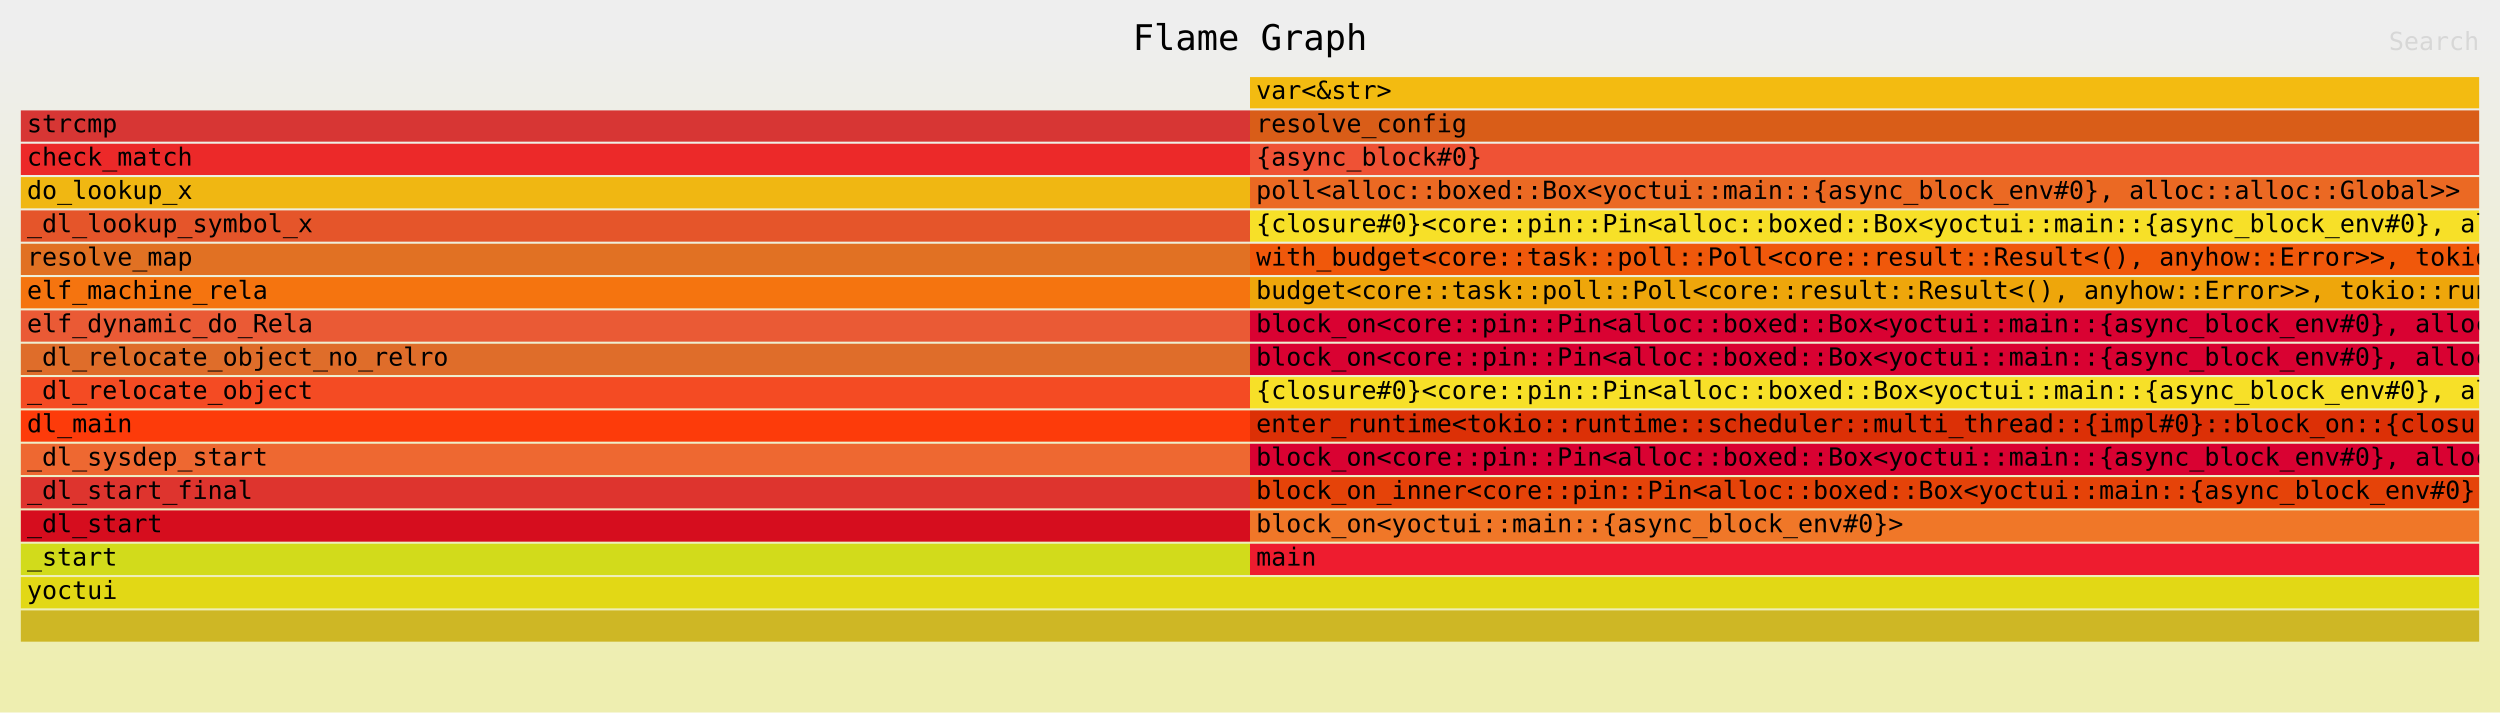
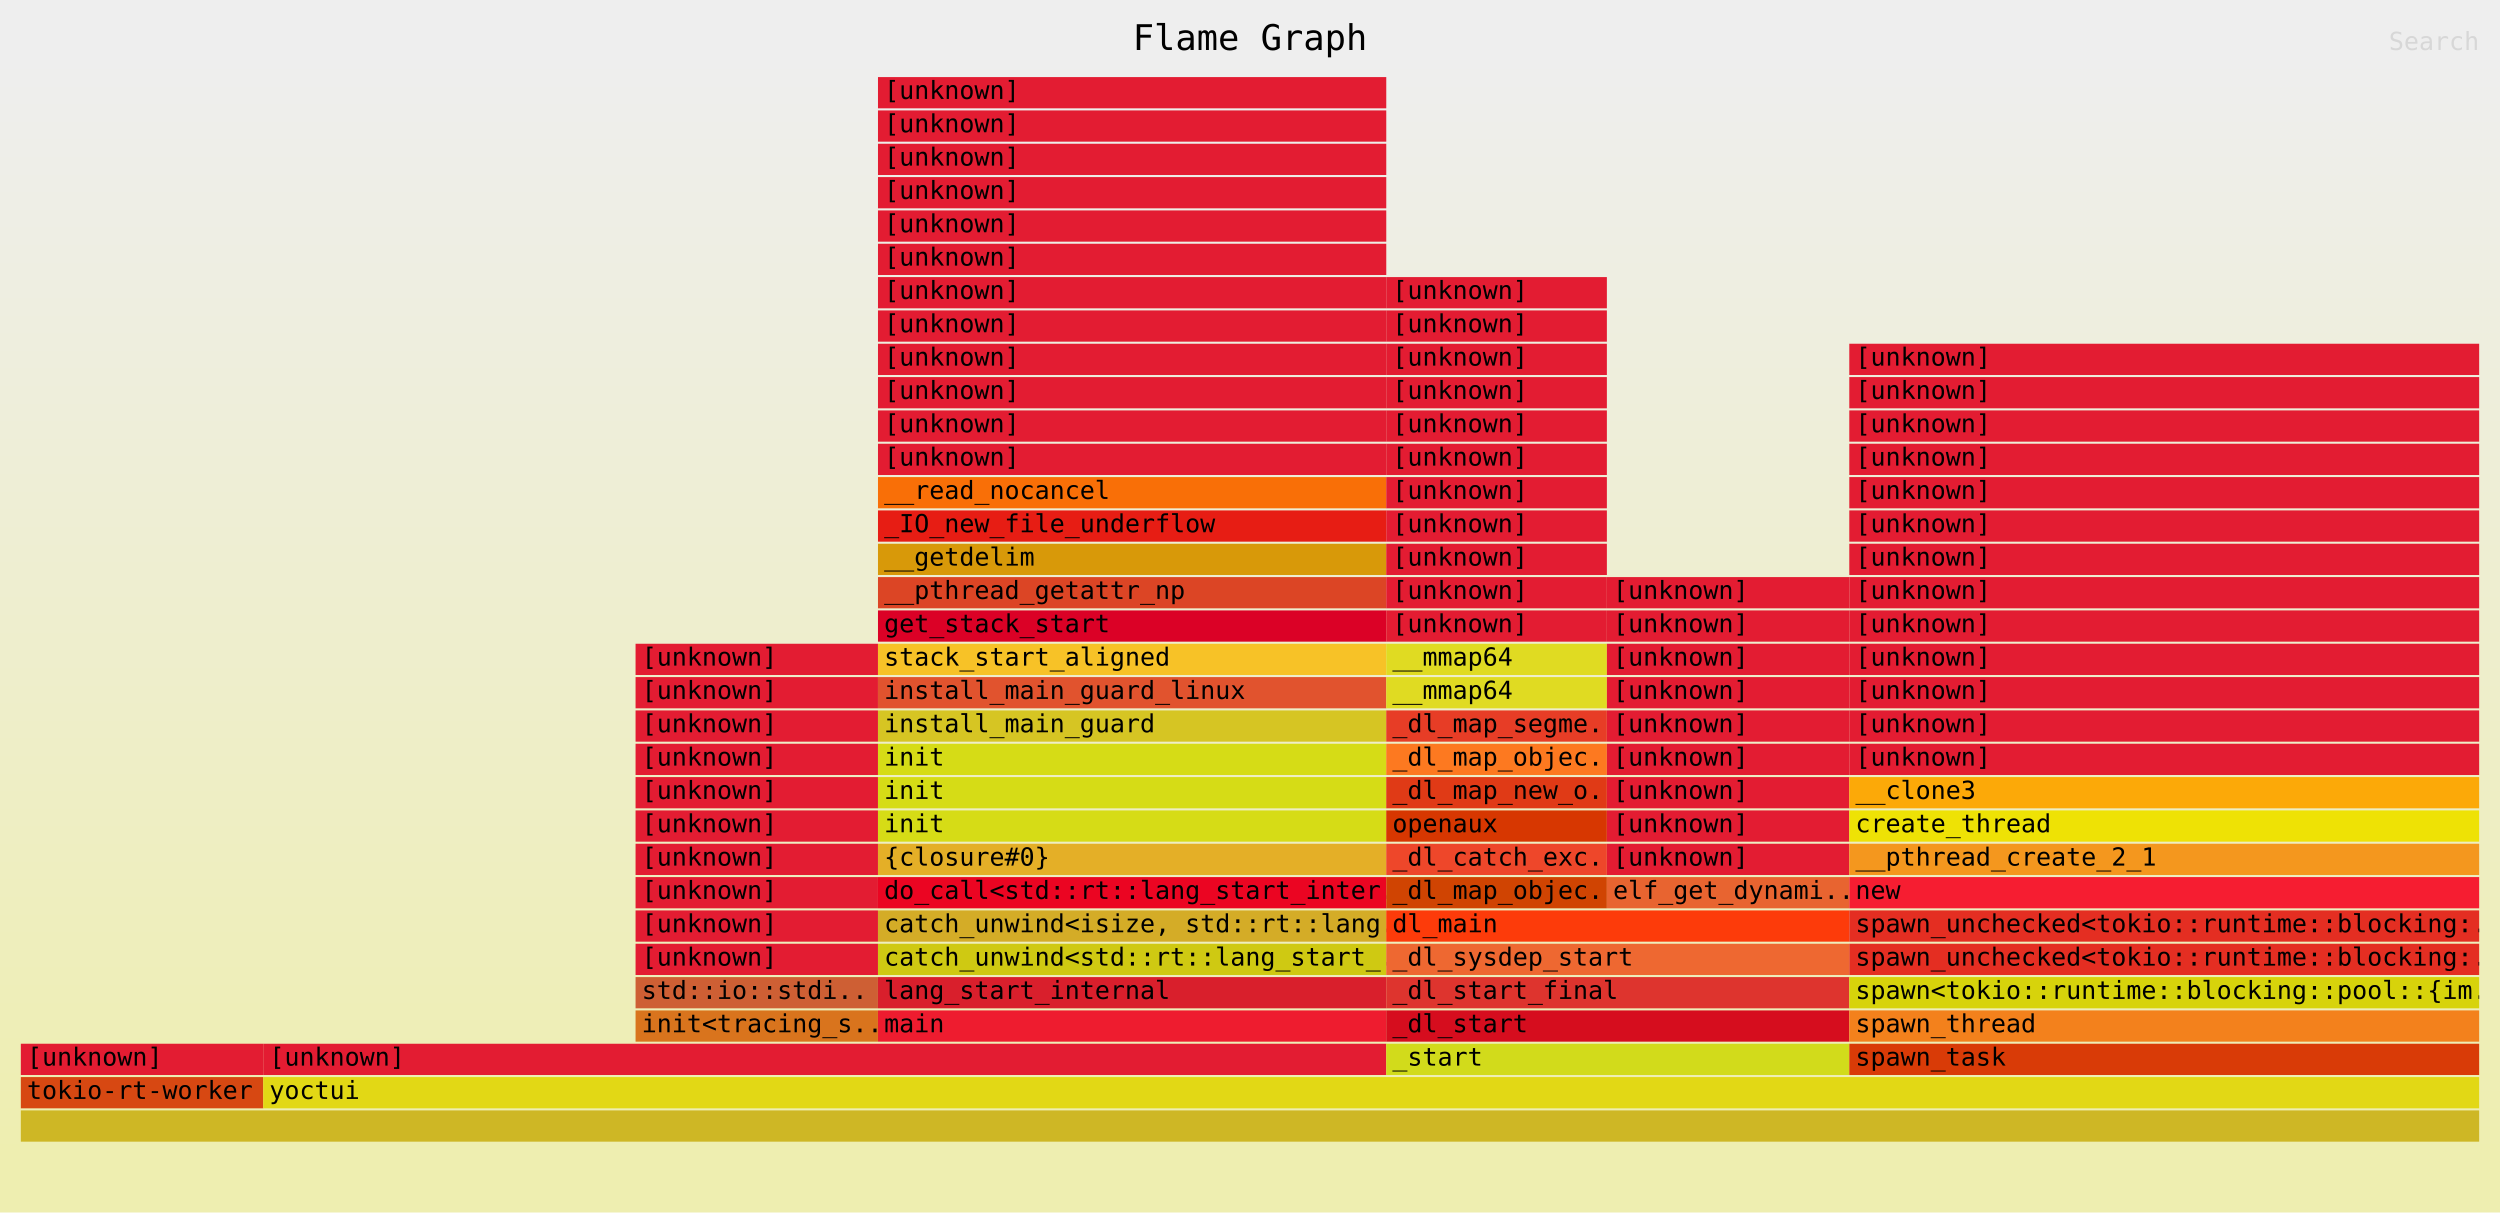
- <svg xmlns="http://www.w3.org/2000/svg" xmlns:ns1="http://github.com/jonhoo/inferno" version="1.1" width="1200" height="342" viewBox="0 0 1200 342">
+ <svg xmlns="http://www.w3.org/2000/svg" xmlns:ns1="http://github.com/jonhoo/inferno" version="1.1" width="1200" height="582" viewBox="0 0 1200 582">
  <defs>
    <linearGradient id="background" y1="0" y2="1" x1="0" x2="0">
      <stop stop-color="#eeeeee" offset="5%" />
      <stop stop-color="#eeeeb0" offset="95%" />
    </linearGradient>
  </defs>
  <style type="text/css">
text { font-family:monospace; font-size:12px }
#title { text-anchor:middle; font-size:17px; }
#matched { text-anchor:end; }
#search { text-anchor:end; opacity:0.1; cursor:pointer; }
#search:hover, #search.show { opacity:1; }
#subtitle { text-anchor:middle; font-color:rgb(160,160,160); }
#unzoom { cursor:pointer; }
#frames &gt; *:hover { stroke:black; stroke-width:0.5; cursor:pointer; }
.hide { display:none; }
.parent { opacity:0.5; }
</style>
-   <rect x="0" y="0" width="100%" height="342" fill="url(#background)" />
+   <rect x="0" y="0" width="100%" height="582" fill="url(#background)" />
  <text id="title" fill="rgb(0,0,0)" x="50%" y="24.00">Flame Graph</text>
-   <text id="details" fill="rgb(0,0,0)" x="10" y="325.00"> </text>
+   <text id="details" fill="rgb(0,0,0)" x="10" y="565.00"> </text>
  <text id="unzoom" class="hide" fill="rgb(0,0,0)" x="10" y="24.00">Reset Zoom</text>
  <text id="search" fill="rgb(0,0,0)" x="1190" y="24.00">Search</text>
-   <text id="matched" fill="rgb(0,0,0)" x="1190" y="325.00"> </text>
-   <svg id="frames" x="10" width="1180" total_samples="1003008">
-     <g>
-       <rect x="0%" y="261" width="50%" height="15" fill="rgb(210,219,27)" ns1:x="0" ns1:w="501504" />
-       <text x="0.25%" y="271.50">_start</text>
-     </g>
-     <g>
-       <rect x="0%" y="245" width="50%" height="15" fill="rgb(214,13,30)" ns1:x="0" ns1:w="501504" />
-       <text x="0.25%" y="255.50">_dl_start</text>
-     </g>
-     <g>
-       <rect x="0%" y="229" width="50%" height="15" fill="rgb(222,52,46)" ns1:x="0" ns1:w="501504" />
-       <text x="0.25%" y="239.50">_dl_start_final</text>
-     </g>
-     <g>
-       <rect x="0%" y="213" width="50%" height="15" fill="rgb(238,104,49)" ns1:x="0" ns1:w="501504" />
-       <text x="0.25%" y="223.50">_dl_sysdep_start</text>
-     </g>
-     <g>
-       <rect x="0%" y="197" width="50%" height="15" fill="rgb(253,59,10)" ns1:x="0" ns1:w="501504" />
-       <text x="0.25%" y="207.50">dl_main</text>
-     </g>
-     <g>
-       <rect x="0%" y="181" width="50%" height="15" fill="rgb(244,75,35)" ns1:x="0" ns1:w="501504" />
-       <text x="0.25%" y="191.50">_dl_relocate_object</text>
-     </g>
-     <g>
-       <rect x="0%" y="165" width="50%" height="15" fill="rgb(223,109,42)" ns1:x="0" ns1:w="501504" />
-       <text x="0.25%" y="175.50">_dl_relocate_object_no_relro</text>
-     </g>
-     <g>
-       <rect x="0%" y="149" width="50%" height="15" fill="rgb(234,90,53)" ns1:x="0" ns1:w="501504" />
-       <text x="0.25%" y="159.50">elf_dynamic_do_Rela</text>
-     </g>
-     <g>
-       <rect x="0%" y="133" width="50%" height="15" fill="rgb(245,116,15)" ns1:x="0" ns1:w="501504" />
-       <text x="0.25%" y="143.50">elf_machine_rela</text>
-     </g>
-     <g>
-       <rect x="0%" y="117" width="50%" height="15" fill="rgb(225,113,35)" ns1:x="0" ns1:w="501504" />
-       <text x="0.25%" y="127.50">resolve_map</text>
-     </g>
-     <g>
-       <rect x="0%" y="101" width="50%" height="15" fill="rgb(229,85,42)" ns1:x="0" ns1:w="501504" />
-       <text x="0.25%" y="111.50">_dl_lookup_symbol_x</text>
-     </g>
-     <g>
-       <rect x="0%" y="85" width="50%" height="15" fill="rgb(240,183,18)" ns1:x="0" ns1:w="501504" />
-       <text x="0.25%" y="95.50">do_lookup_x</text>
-     </g>
-     <g>
-       <rect x="0%" y="69" width="50%" height="15" fill="rgb(236,41,41)" ns1:x="0" ns1:w="501504" />
-       <text x="0.25%" y="79.50">check_match</text>
-     </g>
-     <g>
-       <rect x="0%" y="53" width="50%" height="15" fill="rgb(215,54,52)" ns1:x="0" ns1:w="501504" />
-       <text x="0.25%" y="63.50">strcmp</text>
-     </g>
-     <g>
-       <rect x="0%" y="293" width="100%" height="15" fill="rgb(206,183,37)" ns1:x="0" ns1:w="1003008" />
-       <text x="0.25%" y="303.50" />
-     </g>
-     <g>
-       <rect x="0%" y="277" width="100%" height="15" fill="rgb(226,216,21)" ns1:x="0" ns1:w="1003008" />
-       <text x="0.25%" y="287.50">yoctui</text>
-     </g>
-     <g>
-       <rect x="50%" y="261" width="50%" height="15" fill="rgb(238,28,47)" ns1:x="501504" ns1:w="501504" />
-       <text x="50.25%" y="271.50">main</text>
-     </g>
-     <g>
-       <rect x="50%" y="245" width="50%" height="15" fill="rgb(240,119,40)" ns1:x="501504" ns1:w="501504" />
-       <text x="50.25%" y="255.50">block_on&lt;yoctui::main::{async_block_env#0}&gt;</text>
-     </g>
-     <g>
-       <rect x="50%" y="229" width="50%" height="15" fill="rgb(229,67,9)" ns1:x="501504" ns1:w="501504" />
-       <text x="50.25%" y="239.50">block_on_inner&lt;core::pin::Pin&lt;alloc::boxed::Box&lt;yoctui::main::{async_block_env#0},..</text>
-     </g>
-     <g>
-       <rect x="50%" y="213" width="50%" height="15" fill="rgb(217,2,50)" ns1:x="501504" ns1:w="501504" />
-       <text x="50.25%" y="223.50">block_on&lt;core::pin::Pin&lt;alloc::boxed::Box&lt;yoctui::main::{async_block_env#0}, alloc..</text>
-     </g>
-     <g>
-       <rect x="50%" y="197" width="50%" height="15" fill="rgb(220,48,6)" ns1:x="501504" ns1:w="501504" />
-       <text x="50.25%" y="207.50">enter_runtime&lt;tokio::runtime::scheduler::multi_thread::{impl#0}::block_on::{closur..</text>
-     </g>
-     <g>
-       <rect x="50%" y="181" width="50%" height="15" fill="rgb(247,224,40)" ns1:x="501504" ns1:w="501504" />
-       <text x="50.25%" y="191.50">{closure#0}&lt;core::pin::Pin&lt;alloc::boxed::Box&lt;yoctui::main::{async_block_env#0}, al..</text>
-     </g>
-     <g>
-       <rect x="50%" y="165" width="50%" height="15" fill="rgb(217,2,50)" ns1:x="501504" ns1:w="501504" />
-       <text x="50.25%" y="175.50">block_on&lt;core::pin::Pin&lt;alloc::boxed::Box&lt;yoctui::main::{async_block_env#0}, alloc..</text>
-     </g>
-     <g>
-       <rect x="50%" y="149" width="50%" height="15" fill="rgb(217,2,50)" ns1:x="501504" ns1:w="501504" />
-       <text x="50.25%" y="159.50">block_on&lt;core::pin::Pin&lt;alloc::boxed::Box&lt;yoctui::main::{async_block_env#0}, alloc..</text>
-     </g>
-     <g>
-       <rect x="50%" y="133" width="50%" height="15" fill="rgb(238,166,11)" ns1:x="501504" ns1:w="501504" />
-       <text x="50.25%" y="143.50">budget&lt;core::task::poll::Poll&lt;core::result::Result&lt;(), anyhow::Error&gt;&gt;, tokio::run..</text>
-     </g>
-     <g>
-       <rect x="50%" y="117" width="50%" height="15" fill="rgb(240,88,11)" ns1:x="501504" ns1:w="501504" />
-       <text x="50.25%" y="127.50">with_budget&lt;core::task::poll::Poll&lt;core::result::Result&lt;(), anyhow::Error&gt;&gt;, tokio..</text>
-     </g>
-     <g>
-       <rect x="50%" y="101" width="50%" height="15" fill="rgb(247,224,40)" ns1:x="501504" ns1:w="501504" />
-       <text x="50.25%" y="111.50">{closure#0}&lt;core::pin::Pin&lt;alloc::boxed::Box&lt;yoctui::main::{async_block_env#0}, al..</text>
-     </g>
-     <g>
-       <rect x="50%" y="85" width="50%" height="15" fill="rgb(235,105,35)" ns1:x="501504" ns1:w="501504" />
-       <text x="50.25%" y="95.50">poll&lt;alloc::boxed::Box&lt;yoctui::main::{async_block_env#0}, alloc::alloc::Global&gt;&gt;</text>
-     </g>
-     <g>
-       <rect x="50%" y="69" width="50%" height="15" fill="rgb(239,82,53)" ns1:x="501504" ns1:w="501504" />
-       <text x="50.25%" y="79.50">{async_block#0}</text>
-     </g>
-     <g>
-       <rect x="50%" y="53" width="50%" height="15" fill="rgb(217,93,24)" ns1:x="501504" ns1:w="501504" />
-       <text x="50.25%" y="63.50">resolve_config</text>
-     </g>
-     <g>
-       <rect x="50%" y="37" width="50%" height="15" fill="rgb(243,187,17)" ns1:x="501504" ns1:w="501504" />
-       <text x="50.25%" y="47.50">var&lt;&amp;str&gt;</text>
+   <text id="matched" fill="rgb(0,0,0)" x="1190" y="565.00"> </text>
+   <svg id="frames" x="10" width="1180" total_samples="5086073">
+     <g>
+       <rect x="0%" y="517" width="9.86%" height="15" fill="rgb(215,72,18)" ns1:x="0" ns1:w="501504" />
+       <text x="0.25%" y="527.50">tokio-rt-worker</text>
+     </g>
+     <g>
+       <rect x="0%" y="501" width="9.86%" height="15" fill="rgb(227,28,50)" ns1:x="0" ns1:w="501504" />
+       <text x="0.25%" y="511.50">[unknown]</text>
+     </g>
+     <g>
+       <rect x="25.006%" y="485" width="9.86%" height="15" fill="rgb(217,116,29)" ns1:x="1271834" ns1:w="501504" />
+       <text x="25.256%" y="495.50">init&lt;tracing_s..</text>
+     </g>
+     <g>
+       <rect x="25.006%" y="469" width="9.86%" height="15" fill="rgb(206,95,52)" ns1:x="1271834" ns1:w="501504" />
+       <text x="25.256%" y="479.50"> std::io::stdi..</text>
+     </g>
+     <g>
+       <rect x="25.006%" y="453" width="9.86%" height="15" fill="rgb(227,28,50)" ns1:x="1271834" ns1:w="501504" />
+       <text x="25.256%" y="463.50">[unknown]</text>
+     </g>
+     <g>
+       <rect x="25.006%" y="437" width="9.86%" height="15" fill="rgb(227,28,50)" ns1:x="1271834" ns1:w="501504" />
+       <text x="25.256%" y="447.50">[unknown]</text>
+     </g>
+     <g>
+       <rect x="25.006%" y="421" width="9.86%" height="15" fill="rgb(227,28,50)" ns1:x="1271834" ns1:w="501504" />
+       <text x="25.256%" y="431.50">[unknown]</text>
+     </g>
+     <g>
+       <rect x="25.006%" y="405" width="9.86%" height="15" fill="rgb(227,28,50)" ns1:x="1271834" ns1:w="501504" />
+       <text x="25.256%" y="415.50">[unknown]</text>
+     </g>
+     <g>
+       <rect x="25.006%" y="389" width="9.86%" height="15" fill="rgb(227,28,50)" ns1:x="1271834" ns1:w="501504" />
+       <text x="25.256%" y="399.50">[unknown]</text>
+     </g>
+     <g>
+       <rect x="25.006%" y="373" width="9.86%" height="15" fill="rgb(227,28,50)" ns1:x="1271834" ns1:w="501504" />
+       <text x="25.256%" y="383.50">[unknown]</text>
+     </g>
+     <g>
+       <rect x="25.006%" y="357" width="9.86%" height="15" fill="rgb(227,28,50)" ns1:x="1271834" ns1:w="501504" />
+       <text x="25.256%" y="367.50">[unknown]</text>
+     </g>
+     <g>
+       <rect x="25.006%" y="341" width="9.86%" height="15" fill="rgb(227,28,50)" ns1:x="1271834" ns1:w="501504" />
+       <text x="25.256%" y="351.50">[unknown]</text>
+     </g>
+     <g>
+       <rect x="25.006%" y="325" width="9.86%" height="15" fill="rgb(227,28,50)" ns1:x="1271834" ns1:w="501504" />
+       <text x="25.256%" y="335.50">[unknown]</text>
+     </g>
+     <g>
+       <rect x="25.006%" y="309" width="9.86%" height="15" fill="rgb(227,28,50)" ns1:x="1271834" ns1:w="501504" />
+       <text x="25.256%" y="319.50">[unknown]</text>
+     </g>
+     <g>
+       <rect x="9.86%" y="501" width="45.682%" height="15" fill="rgb(227,28,50)" ns1:x="501504" ns1:w="2323430" />
+       <text x="10.11%" y="511.50">[unknown]</text>
+     </g>
+     <g>
+       <rect x="34.867%" y="485" width="20.676%" height="15" fill="rgb(238,28,47)" ns1:x="1773338" ns1:w="1051596" />
+       <text x="35.117%" y="495.50">main</text>
+     </g>
+     <g>
+       <rect x="34.867%" y="469" width="20.676%" height="15" fill="rgb(217,31,44)" ns1:x="1773338" ns1:w="1051596" />
+       <text x="35.117%" y="479.50">lang_start_internal</text>
+     </g>
+     <g>
+       <rect x="34.867%" y="453" width="20.676%" height="15" fill="rgb(207,201,18)" ns1:x="1773338" ns1:w="1051596" />
+       <text x="35.117%" y="463.50">catch_unwind&lt;std::rt::lang_start_..</text>
+     </g>
+     <g>
+       <rect x="34.867%" y="437" width="20.676%" height="15" fill="rgb(212,172,39)" ns1:x="1773338" ns1:w="1051596" />
+       <text x="35.117%" y="447.50">catch_unwind&lt;isize, std::rt::lang..</text>
+     </g>
+     <g>
+       <rect x="34.867%" y="421" width="20.676%" height="15" fill="rgb(235,5,34)" ns1:x="1773338" ns1:w="1051596" />
+       <text x="35.117%" y="431.50">do_call&lt;std::rt::lang_start_inter..</text>
+     </g>
+     <g>
+       <rect x="34.867%" y="405" width="20.676%" height="15" fill="rgb(228,175,39)" ns1:x="1773338" ns1:w="1051596" />
+       <text x="35.117%" y="415.50">{closure#0}</text>
+     </g>
+     <g>
+       <rect x="34.867%" y="389" width="20.676%" height="15" fill="rgb(214,220,22)" ns1:x="1773338" ns1:w="1051596" />
+       <text x="35.117%" y="399.50">init</text>
+     </g>
+     <g>
+       <rect x="34.867%" y="373" width="20.676%" height="15" fill="rgb(214,220,22)" ns1:x="1773338" ns1:w="1051596" />
+       <text x="35.117%" y="383.50">init</text>
+     </g>
+     <g>
+       <rect x="34.867%" y="357" width="20.676%" height="15" fill="rgb(214,220,22)" ns1:x="1773338" ns1:w="1051596" />
+       <text x="35.117%" y="367.50">init</text>
+     </g>
+     <g>
+       <rect x="34.867%" y="341" width="20.676%" height="15" fill="rgb(214,197,35)" ns1:x="1773338" ns1:w="1051596" />
+       <text x="35.117%" y="351.50">install_main_guard</text>
+     </g>
+     <g>
+       <rect x="34.867%" y="325" width="20.676%" height="15" fill="rgb(225,83,46)" ns1:x="1773338" ns1:w="1051596" />
+       <text x="35.117%" y="335.50">install_main_guard_linux</text>
+     </g>
+     <g>
+       <rect x="34.867%" y="309" width="20.676%" height="15" fill="rgb(247,194,39)" ns1:x="1773338" ns1:w="1051596" />
+       <text x="35.117%" y="319.50">stack_start_aligned</text>
+     </g>
+     <g>
+       <rect x="34.867%" y="293" width="20.676%" height="15" fill="rgb(219,1,38)" ns1:x="1773338" ns1:w="1051596" />
+       <text x="35.117%" y="303.50">get_stack_start</text>
+     </g>
+     <g>
+       <rect x="34.867%" y="277" width="20.676%" height="15" fill="rgb(220,69,37)" ns1:x="1773338" ns1:w="1051596" />
+       <text x="35.117%" y="287.50">__pthread_getattr_np</text>
+     </g>
+     <g>
+       <rect x="34.867%" y="261" width="20.676%" height="15" fill="rgb(216,153,9)" ns1:x="1773338" ns1:w="1051596" />
+       <text x="35.117%" y="271.50">__getdelim</text>
+     </g>
+     <g>
+       <rect x="34.867%" y="245" width="20.676%" height="15" fill="rgb(231,29,20)" ns1:x="1773338" ns1:w="1051596" />
+       <text x="35.117%" y="255.50">_IO_new_file_underflow</text>
+     </g>
+     <g>
+       <rect x="34.867%" y="229" width="20.676%" height="15" fill="rgb(249,111,7)" ns1:x="1773338" ns1:w="1051596" />
+       <text x="35.117%" y="239.50">__read_nocancel</text>
+     </g>
+     <g>
+       <rect x="34.867%" y="213" width="20.676%" height="15" fill="rgb(227,28,50)" ns1:x="1773338" ns1:w="1051596" />
+       <text x="35.117%" y="223.50">[unknown]</text>
+     </g>
+     <g>
+       <rect x="34.867%" y="197" width="20.676%" height="15" fill="rgb(227,28,50)" ns1:x="1773338" ns1:w="1051596" />
+       <text x="35.117%" y="207.50">[unknown]</text>
+     </g>
+     <g>
+       <rect x="34.867%" y="181" width="20.676%" height="15" fill="rgb(227,28,50)" ns1:x="1773338" ns1:w="1051596" />
+       <text x="35.117%" y="191.50">[unknown]</text>
+     </g>
+     <g>
+       <rect x="34.867%" y="165" width="20.676%" height="15" fill="rgb(227,28,50)" ns1:x="1773338" ns1:w="1051596" />
+       <text x="35.117%" y="175.50">[unknown]</text>
+     </g>
+     <g>
+       <rect x="34.867%" y="149" width="20.676%" height="15" fill="rgb(227,28,50)" ns1:x="1773338" ns1:w="1051596" />
+       <text x="35.117%" y="159.50">[unknown]</text>
+     </g>
+     <g>
+       <rect x="34.867%" y="133" width="20.676%" height="15" fill="rgb(227,28,50)" ns1:x="1773338" ns1:w="1051596" />
+       <text x="35.117%" y="143.50">[unknown]</text>
+     </g>
+     <g>
+       <rect x="34.867%" y="117" width="20.676%" height="15" fill="rgb(227,28,50)" ns1:x="1773338" ns1:w="1051596" />
+       <text x="35.117%" y="127.50">[unknown]</text>
+     </g>
+     <g>
+       <rect x="34.867%" y="101" width="20.676%" height="15" fill="rgb(227,28,50)" ns1:x="1773338" ns1:w="1051596" />
+       <text x="35.117%" y="111.50">[unknown]</text>
+     </g>
+     <g>
+       <rect x="34.867%" y="85" width="20.676%" height="15" fill="rgb(227,28,50)" ns1:x="1773338" ns1:w="1051596" />
+       <text x="35.117%" y="95.50">[unknown]</text>
+     </g>
+     <g>
+       <rect x="34.867%" y="69" width="20.676%" height="15" fill="rgb(227,28,50)" ns1:x="1773338" ns1:w="1051596" />
+       <text x="35.117%" y="79.50">[unknown]</text>
+     </g>
+     <g>
+       <rect x="34.867%" y="53" width="20.676%" height="15" fill="rgb(227,28,50)" ns1:x="1773338" ns1:w="1051596" />
+       <text x="35.117%" y="63.50">[unknown]</text>
+     </g>
+     <g>
+       <rect x="34.867%" y="37" width="20.676%" height="15" fill="rgb(227,28,50)" ns1:x="1773338" ns1:w="1051596" />
+       <text x="35.117%" y="47.50">[unknown]</text>
+     </g>
+     <g>
+       <rect x="55.542%" y="421" width="8.975%" height="15" fill="rgb(208,68,2)" ns1:x="2824934" ns1:w="456490" />
+       <text x="55.792%" y="431.50">_dl_map_objec..</text>
+     </g>
+     <g>
+       <rect x="55.542%" y="405" width="8.975%" height="15" fill="rgb(238,71,42)" ns1:x="2824934" ns1:w="456490" />
+       <text x="55.792%" y="415.50">_dl_catch_exc..</text>
+     </g>
+     <g>
+       <rect x="55.542%" y="389" width="8.975%" height="15" fill="rgb(215,55,1)" ns1:x="2824934" ns1:w="456490" />
+       <text x="55.792%" y="399.50">openaux</text>
+     </g>
+     <g>
+       <rect x="55.542%" y="373" width="8.975%" height="15" fill="rgb(224,58,22)" ns1:x="2824934" ns1:w="456490" />
+       <text x="55.792%" y="383.50">_dl_map_new_o..</text>
+     </g>
+     <g>
+       <rect x="55.542%" y="357" width="8.975%" height="15" fill="rgb(253,121,32)" ns1:x="2824934" ns1:w="456490" />
+       <text x="55.792%" y="367.50">_dl_map_objec..</text>
+     </g>
+     <g>
+       <rect x="55.542%" y="341" width="8.975%" height="15" fill="rgb(231,61,38)" ns1:x="2824934" ns1:w="456490" />
+       <text x="55.792%" y="351.50">_dl_map_segme..</text>
+     </g>
+     <g>
+       <rect x="55.542%" y="325" width="8.975%" height="15" fill="rgb(224,219,34)" ns1:x="2824934" ns1:w="456490" />
+       <text x="55.792%" y="335.50">__mmap64</text>
+     </g>
+     <g>
+       <rect x="55.542%" y="309" width="8.975%" height="15" fill="rgb(224,219,34)" ns1:x="2824934" ns1:w="456490" />
+       <text x="55.792%" y="319.50">__mmap64</text>
+     </g>
+     <g>
+       <rect x="55.542%" y="293" width="8.975%" height="15" fill="rgb(227,28,50)" ns1:x="2824934" ns1:w="456490" />
+       <text x="55.792%" y="303.50">[unknown]</text>
+     </g>
+     <g>
+       <rect x="55.542%" y="277" width="8.975%" height="15" fill="rgb(227,28,50)" ns1:x="2824934" ns1:w="456490" />
+       <text x="55.792%" y="287.50">[unknown]</text>
+     </g>
+     <g>
+       <rect x="55.542%" y="261" width="8.975%" height="15" fill="rgb(227,28,50)" ns1:x="2824934" ns1:w="456490" />
+       <text x="55.792%" y="271.50">[unknown]</text>
+     </g>
+     <g>
+       <rect x="55.542%" y="245" width="8.975%" height="15" fill="rgb(227,28,50)" ns1:x="2824934" ns1:w="456490" />
+       <text x="55.792%" y="255.50">[unknown]</text>
+     </g>
+     <g>
+       <rect x="55.542%" y="229" width="8.975%" height="15" fill="rgb(227,28,50)" ns1:x="2824934" ns1:w="456490" />
+       <text x="55.792%" y="239.50">[unknown]</text>
+     </g>
+     <g>
+       <rect x="55.542%" y="213" width="8.975%" height="15" fill="rgb(227,28,50)" ns1:x="2824934" ns1:w="456490" />
+       <text x="55.792%" y="223.50">[unknown]</text>
+     </g>
+     <g>
+       <rect x="55.542%" y="197" width="8.975%" height="15" fill="rgb(227,28,50)" ns1:x="2824934" ns1:w="456490" />
+       <text x="55.792%" y="207.50">[unknown]</text>
+     </g>
+     <g>
+       <rect x="55.542%" y="181" width="8.975%" height="15" fill="rgb(227,28,50)" ns1:x="2824934" ns1:w="456490" />
+       <text x="55.792%" y="191.50">[unknown]</text>
+     </g>
+     <g>
+       <rect x="55.542%" y="165" width="8.975%" height="15" fill="rgb(227,28,50)" ns1:x="2824934" ns1:w="456490" />
+       <text x="55.792%" y="175.50">[unknown]</text>
+     </g>
+     <g>
+       <rect x="55.542%" y="149" width="8.975%" height="15" fill="rgb(227,28,50)" ns1:x="2824934" ns1:w="456490" />
+       <text x="55.792%" y="159.50">[unknown]</text>
+     </g>
+     <g>
+       <rect x="55.542%" y="133" width="8.975%" height="15" fill="rgb(227,28,50)" ns1:x="2824934" ns1:w="456490" />
+       <text x="55.792%" y="143.50">[unknown]</text>
+     </g>
+     <g>
+       <rect x="55.542%" y="501" width="18.836%" height="15" fill="rgb(210,219,27)" ns1:x="2824934" ns1:w="957994" />
+       <text x="55.792%" y="511.50">_start</text>
+     </g>
+     <g>
+       <rect x="55.542%" y="485" width="18.836%" height="15" fill="rgb(214,13,30)" ns1:x="2824934" ns1:w="957994" />
+       <text x="55.792%" y="495.50">_dl_start</text>
+     </g>
+     <g>
+       <rect x="55.542%" y="469" width="18.836%" height="15" fill="rgb(222,52,46)" ns1:x="2824934" ns1:w="957994" />
+       <text x="55.792%" y="479.50">_dl_start_final</text>
+     </g>
+     <g>
+       <rect x="55.542%" y="453" width="18.836%" height="15" fill="rgb(238,104,49)" ns1:x="2824934" ns1:w="957994" />
+       <text x="55.792%" y="463.50">_dl_sysdep_start</text>
+     </g>
+     <g>
+       <rect x="55.542%" y="437" width="18.836%" height="15" fill="rgb(253,59,10)" ns1:x="2824934" ns1:w="957994" />
+       <text x="55.792%" y="447.50">dl_main</text>
+     </g>
+     <g>
+       <rect x="64.518%" y="421" width="9.86%" height="15" fill="rgb(232,100,48)" ns1:x="3281424" ns1:w="501504" />
+       <text x="64.768%" y="431.50">elf_get_dynami..</text>
+     </g>
+     <g>
+       <rect x="64.518%" y="405" width="9.86%" height="15" fill="rgb(227,28,50)" ns1:x="3281424" ns1:w="501504" />
+       <text x="64.768%" y="415.50">[unknown]</text>
+     </g>
+     <g>
+       <rect x="64.518%" y="389" width="9.86%" height="15" fill="rgb(227,28,50)" ns1:x="3281424" ns1:w="501504" />
+       <text x="64.768%" y="399.50">[unknown]</text>
+     </g>
+     <g>
+       <rect x="64.518%" y="373" width="9.86%" height="15" fill="rgb(227,28,50)" ns1:x="3281424" ns1:w="501504" />
+       <text x="64.768%" y="383.50">[unknown]</text>
+     </g>
+     <g>
+       <rect x="64.518%" y="357" width="9.86%" height="15" fill="rgb(227,28,50)" ns1:x="3281424" ns1:w="501504" />
+       <text x="64.768%" y="367.50">[unknown]</text>
+     </g>
+     <g>
+       <rect x="64.518%" y="341" width="9.86%" height="15" fill="rgb(227,28,50)" ns1:x="3281424" ns1:w="501504" />
+       <text x="64.768%" y="351.50">[unknown]</text>
+     </g>
+     <g>
+       <rect x="64.518%" y="325" width="9.86%" height="15" fill="rgb(227,28,50)" ns1:x="3281424" ns1:w="501504" />
+       <text x="64.768%" y="335.50">[unknown]</text>
+     </g>
+     <g>
+       <rect x="64.518%" y="309" width="9.86%" height="15" fill="rgb(227,28,50)" ns1:x="3281424" ns1:w="501504" />
+       <text x="64.768%" y="319.50">[unknown]</text>
+     </g>
+     <g>
+       <rect x="64.518%" y="293" width="9.86%" height="15" fill="rgb(227,28,50)" ns1:x="3281424" ns1:w="501504" />
+       <text x="64.768%" y="303.50">[unknown]</text>
+     </g>
+     <g>
+       <rect x="64.518%" y="277" width="9.86%" height="15" fill="rgb(227,28,50)" ns1:x="3281424" ns1:w="501504" />
+       <text x="64.768%" y="287.50">[unknown]</text>
+     </g>
+     <g>
+       <rect x="0%" y="533" width="100%" height="15" fill="rgb(206,183,37)" ns1:x="0" ns1:w="5086073" />
+       <text x="0.25%" y="543.50" />
+     </g>
+     <g>
+       <rect x="9.86%" y="517" width="90.14%" height="15" fill="rgb(226,216,21)" ns1:x="501504" ns1:w="4584569" />
+       <text x="10.11%" y="527.50">yoctui</text>
+     </g>
+     <g>
+       <rect x="74.378%" y="501" width="25.622%" height="15" fill="rgb(217,59,7)" ns1:x="3782928" ns1:w="1303145" />
+       <text x="74.628%" y="511.50">spawn_task</text>
+     </g>
+     <g>
+       <rect x="74.378%" y="485" width="25.622%" height="15" fill="rgb(243,129,28)" ns1:x="3782928" ns1:w="1303145" />
+       <text x="74.628%" y="495.50">spawn_thread</text>
+     </g>
+     <g>
+       <rect x="74.378%" y="469" width="25.622%" height="15" fill="rgb(215,211,11)" ns1:x="3782928" ns1:w="1303145" />
+       <text x="74.628%" y="479.50">spawn&lt;tokio::runtime::blocking::pool::{im..</text>
+     </g>
+     <g>
+       <rect x="74.378%" y="453" width="25.622%" height="15" fill="rgb(228,46,34)" ns1:x="3782928" ns1:w="1303145" />
+       <text x="74.628%" y="463.50">spawn_unchecked&lt;tokio::runtime::blocking:..</text>
+     </g>
+     <g>
+       <rect x="74.378%" y="437" width="25.622%" height="15" fill="rgb(228,46,34)" ns1:x="3782928" ns1:w="1303145" />
+       <text x="74.628%" y="447.50">spawn_unchecked&lt;tokio::runtime::blocking:..</text>
+     </g>
+     <g>
+       <rect x="74.378%" y="421" width="25.622%" height="15" fill="rgb(246,29,49)" ns1:x="3782928" ns1:w="1303145" />
+       <text x="74.628%" y="431.50">new</text>
+     </g>
+     <g>
+       <rect x="74.378%" y="405" width="25.622%" height="15" fill="rgb(244,151,30)" ns1:x="3782928" ns1:w="1303145" />
+       <text x="74.628%" y="415.50">__pthread_create_2_1</text>
+     </g>
+     <g>
+       <rect x="74.378%" y="389" width="25.622%" height="15" fill="rgb(238,226,5)" ns1:x="3782928" ns1:w="1303145" />
+       <text x="74.628%" y="399.50">create_thread</text>
+     </g>
+     <g>
+       <rect x="74.378%" y="373" width="25.622%" height="15" fill="rgb(252,169,8)" ns1:x="3782928" ns1:w="1303145" />
+       <text x="74.628%" y="383.50">__clone3</text>
+     </g>
+     <g>
+       <rect x="74.378%" y="357" width="25.622%" height="15" fill="rgb(227,28,50)" ns1:x="3782928" ns1:w="1303145" />
+       <text x="74.628%" y="367.50">[unknown]</text>
+     </g>
+     <g>
+       <rect x="74.378%" y="341" width="25.622%" height="15" fill="rgb(227,28,50)" ns1:x="3782928" ns1:w="1303145" />
+       <text x="74.628%" y="351.50">[unknown]</text>
+     </g>
+     <g>
+       <rect x="74.378%" y="325" width="25.622%" height="15" fill="rgb(227,28,50)" ns1:x="3782928" ns1:w="1303145" />
+       <text x="74.628%" y="335.50">[unknown]</text>
+     </g>
+     <g>
+       <rect x="74.378%" y="309" width="25.622%" height="15" fill="rgb(227,28,50)" ns1:x="3782928" ns1:w="1303145" />
+       <text x="74.628%" y="319.50">[unknown]</text>
+     </g>
+     <g>
+       <rect x="74.378%" y="293" width="25.622%" height="15" fill="rgb(227,28,50)" ns1:x="3782928" ns1:w="1303145" />
+       <text x="74.628%" y="303.50">[unknown]</text>
+     </g>
+     <g>
+       <rect x="74.378%" y="277" width="25.622%" height="15" fill="rgb(227,28,50)" ns1:x="3782928" ns1:w="1303145" />
+       <text x="74.628%" y="287.50">[unknown]</text>
+     </g>
+     <g>
+       <rect x="74.378%" y="261" width="25.622%" height="15" fill="rgb(227,28,50)" ns1:x="3782928" ns1:w="1303145" />
+       <text x="74.628%" y="271.50">[unknown]</text>
+     </g>
+     <g>
+       <rect x="74.378%" y="245" width="25.622%" height="15" fill="rgb(227,28,50)" ns1:x="3782928" ns1:w="1303145" />
+       <text x="74.628%" y="255.50">[unknown]</text>
+     </g>
+     <g>
+       <rect x="74.378%" y="229" width="25.622%" height="15" fill="rgb(227,28,50)" ns1:x="3782928" ns1:w="1303145" />
+       <text x="74.628%" y="239.50">[unknown]</text>
+     </g>
+     <g>
+       <rect x="74.378%" y="213" width="25.622%" height="15" fill="rgb(227,28,50)" ns1:x="3782928" ns1:w="1303145" />
+       <text x="74.628%" y="223.50">[unknown]</text>
+     </g>
+     <g>
+       <rect x="74.378%" y="197" width="25.622%" height="15" fill="rgb(227,28,50)" ns1:x="3782928" ns1:w="1303145" />
+       <text x="74.628%" y="207.50">[unknown]</text>
+     </g>
+     <g>
+       <rect x="74.378%" y="181" width="25.622%" height="15" fill="rgb(227,28,50)" ns1:x="3782928" ns1:w="1303145" />
+       <text x="74.628%" y="191.50">[unknown]</text>
+     </g>
+     <g>
+       <rect x="74.378%" y="165" width="25.622%" height="15" fill="rgb(227,28,50)" ns1:x="3782928" ns1:w="1303145" />
+       <text x="74.628%" y="175.50">[unknown]</text>
    </g>
  </svg>
</svg>
